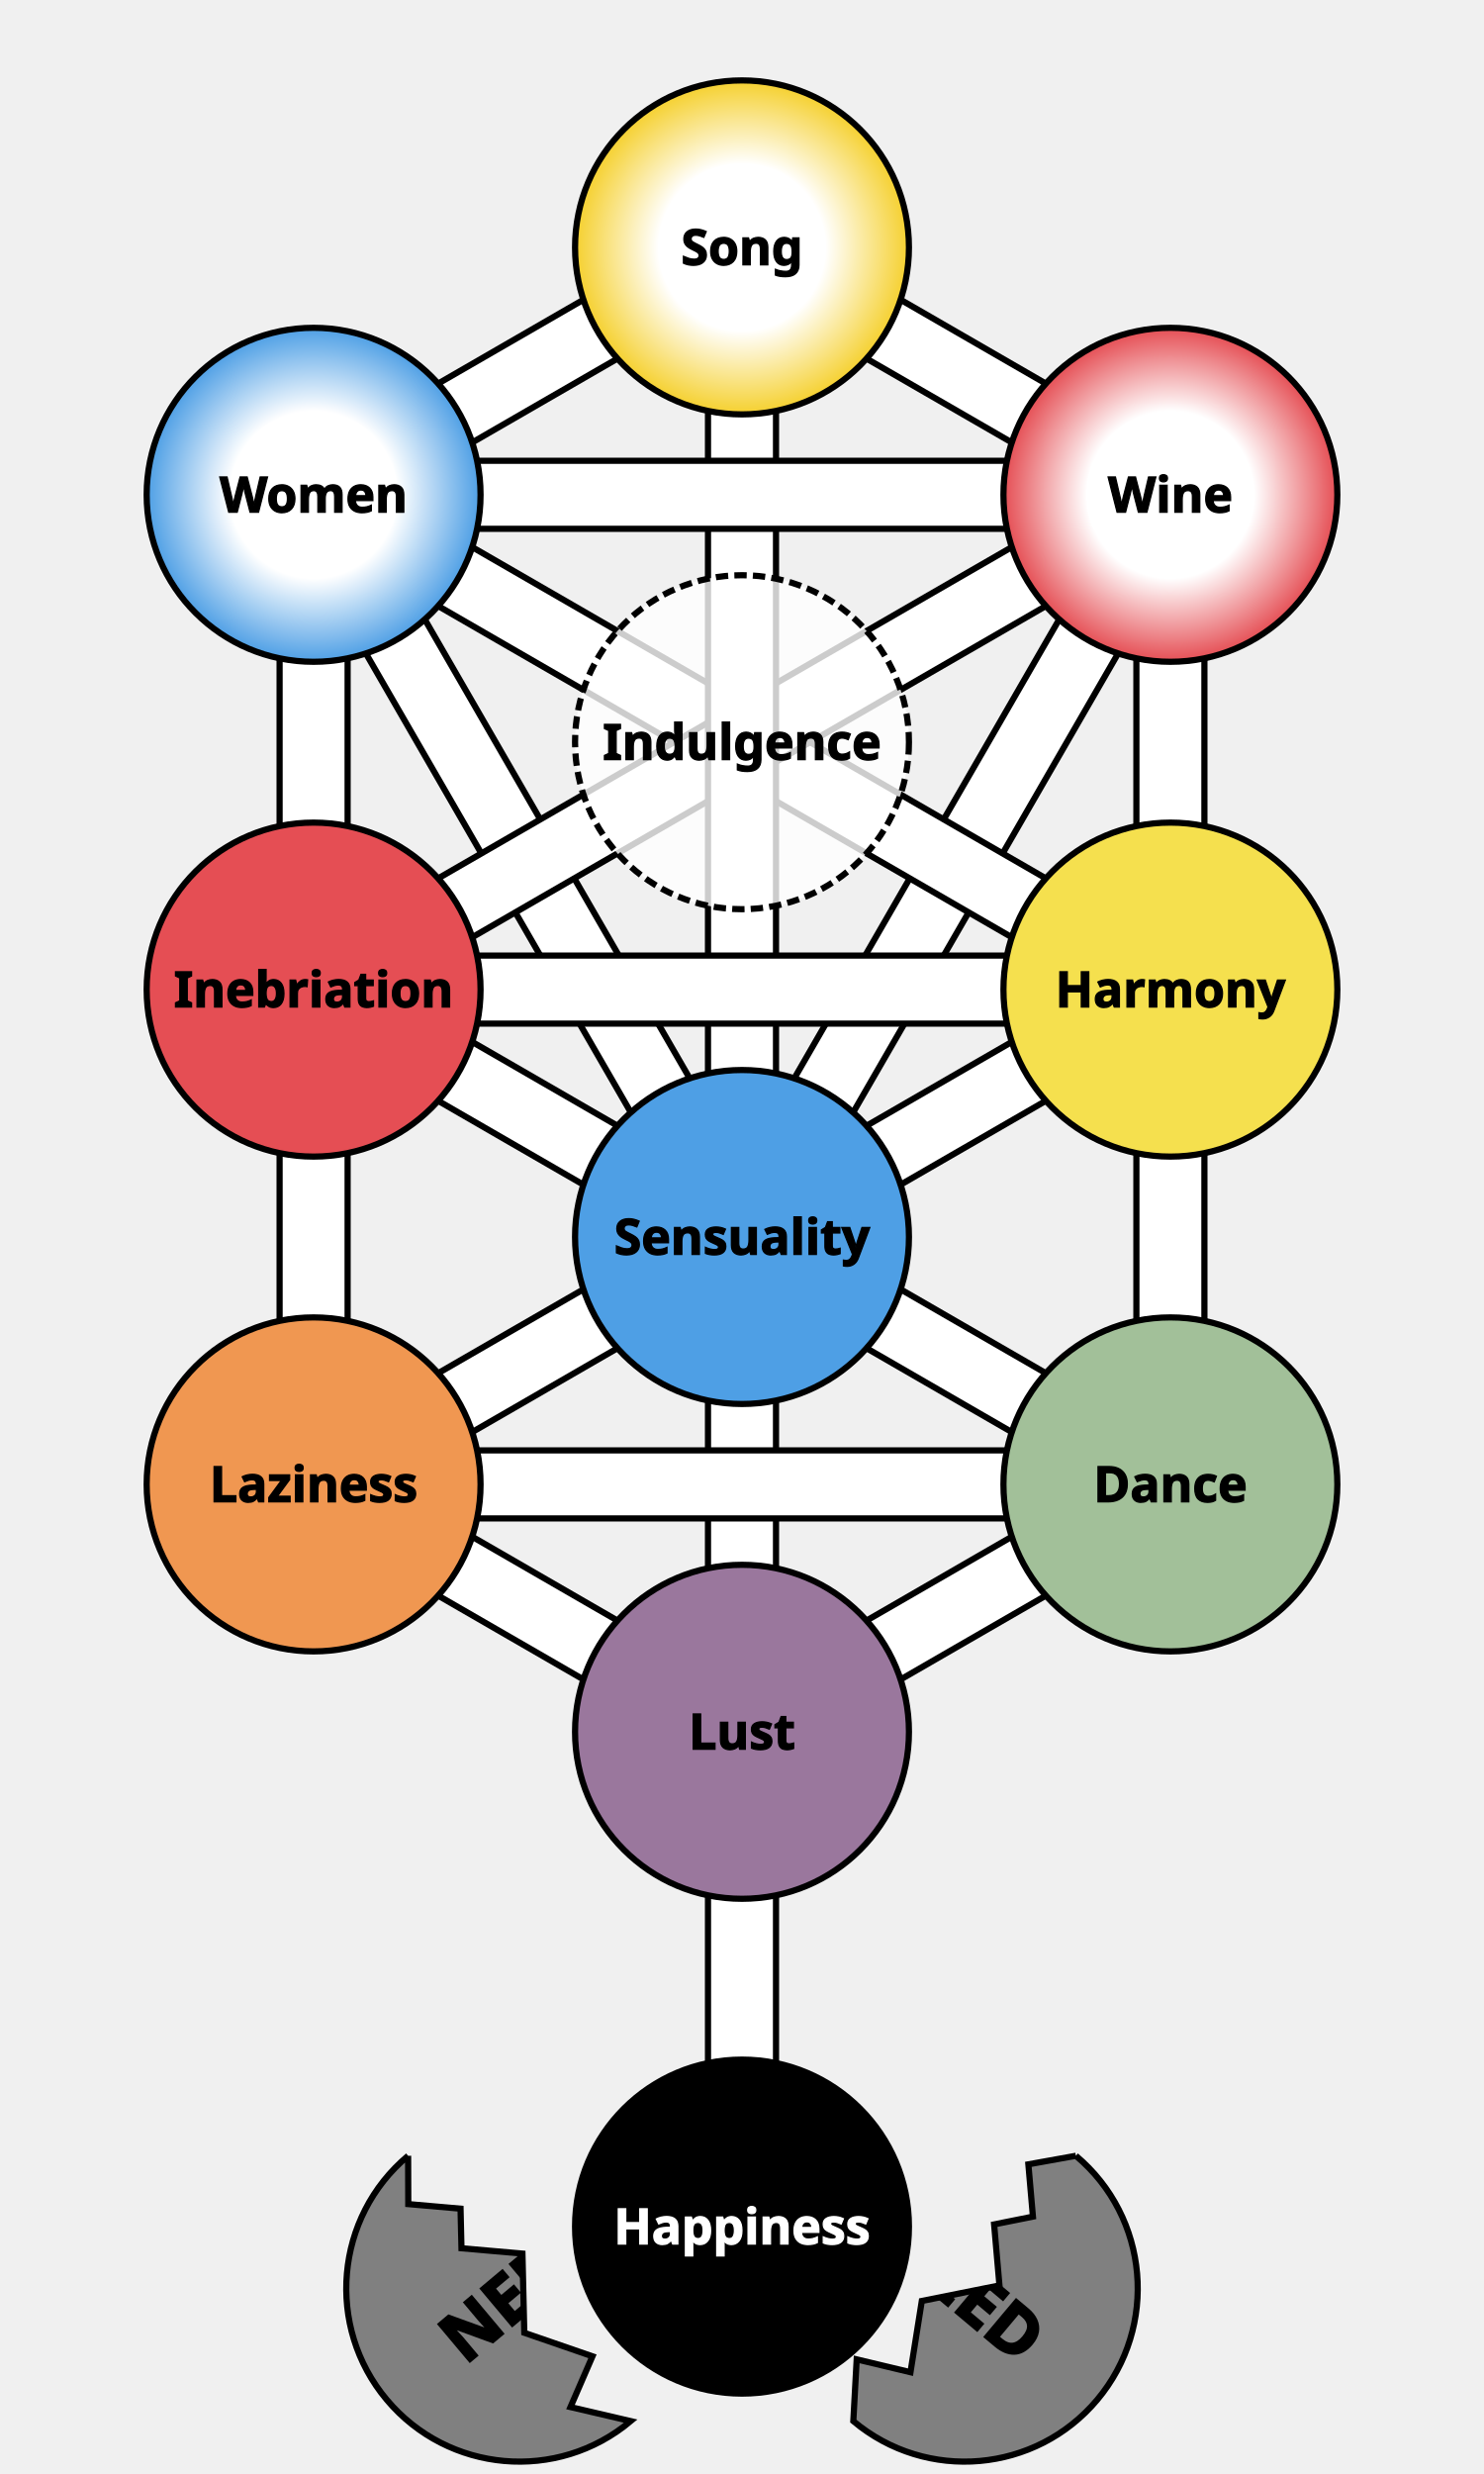
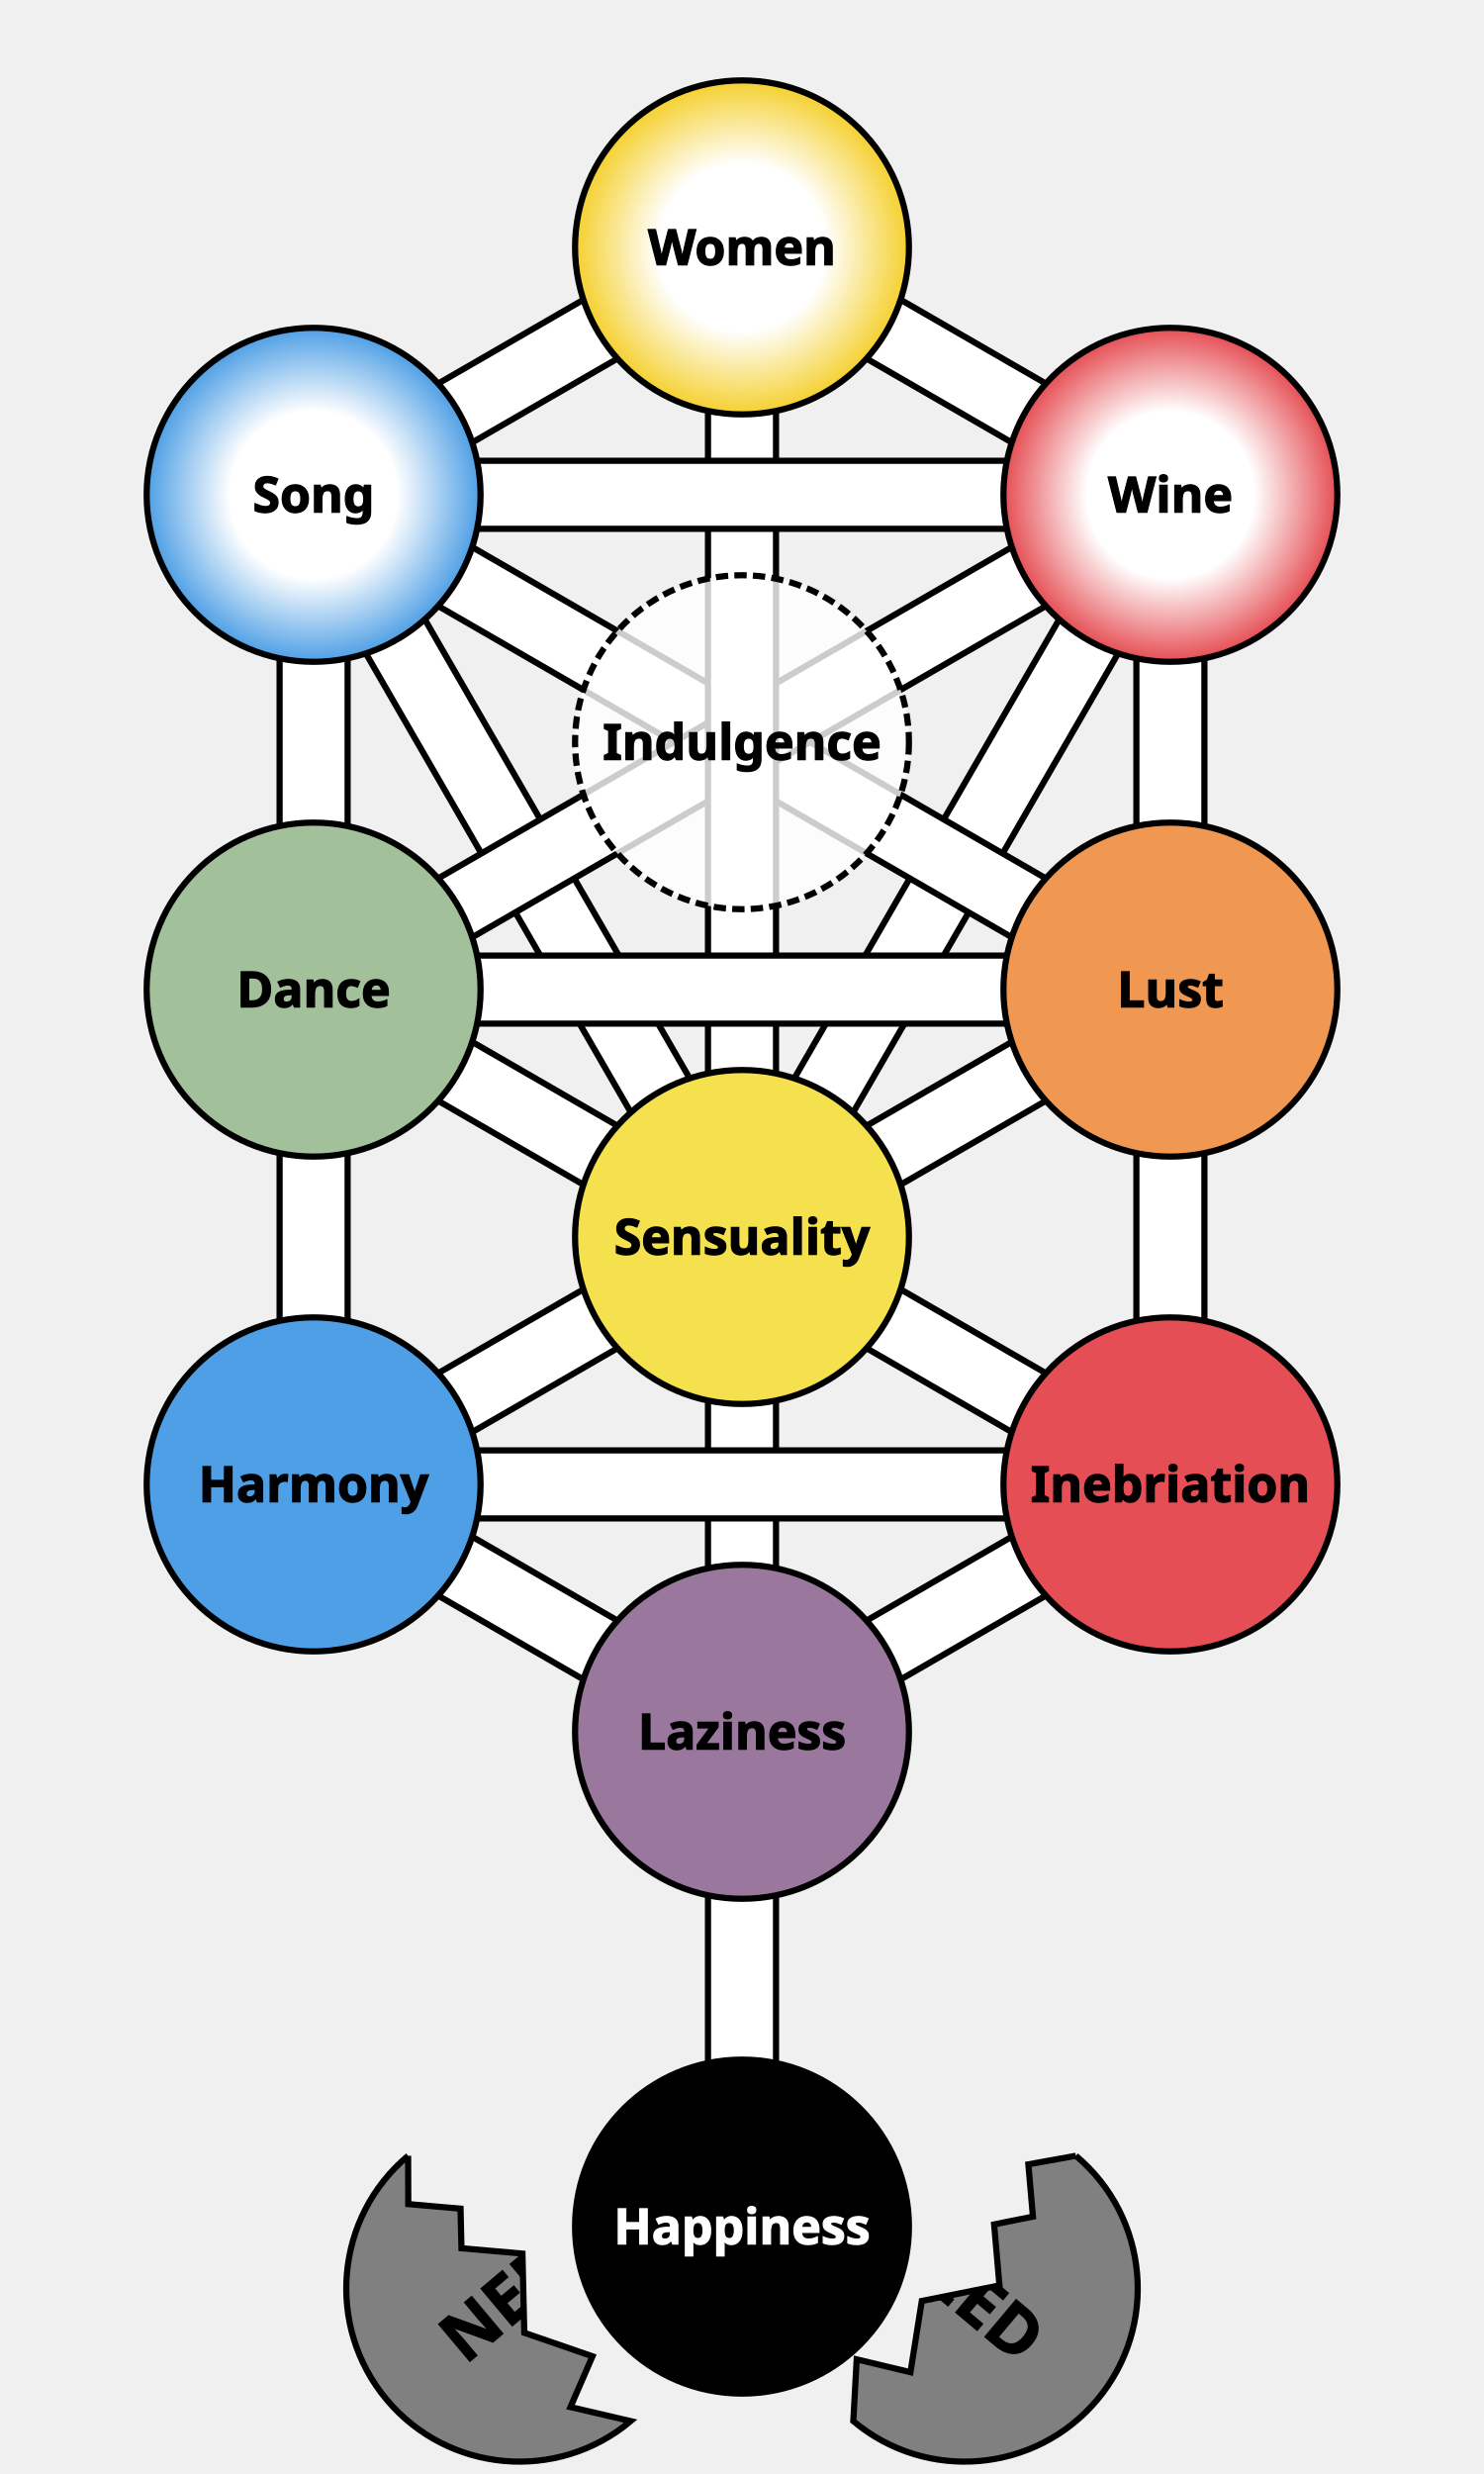
- <svg xmlns="http://www.w3.org/2000/svg" version="1.2" width="360" height="600" viewBox="-600 -1000 1200 2000" preserveAspectRatio="xMinYMin meet">
+ <svg xmlns="http://www.w3.org/2000/svg" xmlns:xlink="http://www.w3.org/1999/xlink" version="1.2" width="360" height="600" viewBox="-600 -1000 1200 2000" preserveAspectRatio="xMinYMin meet">
  <style type="text/css">

   g.midtext text {
      text-anchor: middle; 
      dominant-baseline: middle; 
   } 

</style>
  <defs>
    <circle id="sephira" r="135">
      </circle>
    <path id="path-2" fill="none" d="M0,-800 L346.41,-600" />
    <path id="path-4" fill="none" d="M346.41,-600 v400" />
    <path id="path-5" fill="none" d="M-346.41,-600 L0,-800" />
    <path id="path-6" fill="none" d="M-346.41,-200 L346.41,-600" />
    <path id="path-8" fill="none" d="M-346.41,-200 L346.41,-200" />
    <path id="path-9" fill="none" d="M0,0 L346.41,-200" />
    <path id="path-11" fill="none" d="M0,0 L346.41,-600" />
    <path id="path-12" fill="none" d="M-346.41,-600 L-346.41,-200" />
    <path id="path-14" fill="none" d="M0,-800 L0,0" />
    <path id="path-16" fill="none" d="M-346.41,200 L346.41,200" />
    <path id="path-17" fill="none" d="M0,0 L346.41,200" />
    <path id="path-18" fill="none" d="M346.41,-200 v400" />
    <path id="path-20" fill="none" d="M-346.41,200 L0,400" />
    <path id="path-21" fill="none" d="M-346.41,-200 v400" />
    <path id="path-22" fill="none" d="M0,400 L346.41,200" />
    <path id="path-24" fill="none" d="M-346.41,-600 L346.41,-600" />
    <path id="path-25" fill="none" d="M0,0 v400" />
    <path id="path-27" fill="none" d="M-346.41,200 L0,0" />
    <path id="path-28" fill="none" d="M-346.41,-600 L0,0" />
    <path id="path-29" fill="none" d="M-346.41,-200 L0,0" />
    <path id="path-31" fill="none" d="M-346.41,-600 L346.41,-200" />
    <path id="path-32" fill="none" d="M0,400 v400" />
    <radialGradient id="loveGrad">
      <stop offset="0%" stop-color="white" />
      <stop offset="50%" stop-color="white" />
      <stop offset="100%" stop-color="#f5d02e" />
    </radialGradient>
    <radialGradient id="courageGrad">
      <stop offset="0%" stop-color="white" />
      <stop offset="50%" stop-color="white" />
      <stop offset="100%" stop-color="#e54e54" />
    </radialGradient>
    <radialGradient id="truthGrad">
      <stop offset="0%" stop-color="white" />
      <stop offset="50%" stop-color="white" />
      <stop offset="100%" stop-color="#4e9fe5" />
    </radialGradient>
  </defs>
  <g>
-     <use href="#path-2" stroke="black" stroke-width="60" />
-     <use href="#path-2" stroke="white" stroke-width="50" />
-     <use href="#path-4" stroke="black" stroke-width="60" />
-     <use href="#path-4" stroke="white" stroke-width="50" />
-     <use href="#path-5" stroke="black" stroke-width="60" />
-     <use href="#path-5" stroke="white" stroke-width="50" />
-     <use href="#path-11" stroke="black" stroke-width="60" />
-     <use href="#path-11" stroke="white" stroke-width="50" />
-     <use href="#path-28" stroke="black" stroke-width="60" />
-     <use href="#path-28" stroke="white" stroke-width="50" />
-     <use href="#path-31" stroke="black" stroke-width="60" />
-     <use href="#path-31" stroke="white" stroke-width="50" />
-     <use href="#path-6" stroke="black" stroke-width="60" />
-     <use href="#path-6" stroke="white" stroke-width="50" />
-     <use href="#path-14" stroke="black" stroke-width="60" />
-     <use href="#path-14" stroke="white" stroke-width="50" />
-     <use href="#path-8" stroke="black" stroke-width="60" />
-     <use href="#path-8" stroke="white" stroke-width="50" />
-     <use href="#path-24" stroke="black" stroke-width="60" />
-     <use href="#path-24" stroke="white" stroke-width="50" />
-     <use href="#path-12" stroke="black" stroke-width="60" />
-     <use href="#path-12" stroke="white" stroke-width="50" />
-     <use href="#path-18" stroke="black" stroke-width="60" />
-     <use href="#path-18" stroke="white" stroke-width="50" />
-     <use href="#path-21" stroke="black" stroke-width="60" />
-     <use href="#path-21" stroke="white" stroke-width="50" />
-     <use href="#path-25" stroke="black" stroke-width="60" />
-     <use href="#path-25" stroke="white" stroke-width="50" />
-     <use href="#path-17" stroke="black" stroke-width="60" />
-     <use href="#path-17" stroke="white" stroke-width="50" />
-     <use href="#path-20" stroke="black" stroke-width="60" />
-     <use href="#path-20" stroke="white" stroke-width="50" />
-     <use href="#path-22" stroke="black" stroke-width="60" />
-     <use href="#path-22" stroke="white" stroke-width="50" />
-     <use href="#path-27" stroke="black" stroke-width="60" />
-     <use href="#path-27" stroke="white" stroke-width="50" />
-     <use href="#path-9" stroke="black" stroke-width="60" />
-     <use href="#path-9" stroke="white" stroke-width="50" />
-     <use href="#path-29" stroke="black" stroke-width="60" />
-     <use href="#path-29" stroke="white" stroke-width="50" />
-     <use href="#path-16" stroke="black" stroke-width="60" />
-     <use href="#path-16" stroke="white" stroke-width="50" />
-     <use href="#path-32" stroke="black" stroke-width="60" />
-     <use href="#path-32" stroke="white" stroke-width="50" />
+     <use xlink:href="#path-2" stroke="black" stroke-width="60" />
+     <use xlink:href="#path-2" stroke="white" stroke-width="50" />
+     <use xlink:href="#path-4" stroke="black" stroke-width="60" />
+     <use xlink:href="#path-4" stroke="white" stroke-width="50" />
+     <use xlink:href="#path-5" stroke="black" stroke-width="60" />
+     <use xlink:href="#path-5" stroke="white" stroke-width="50" />
+     <use xlink:href="#path-11" stroke="black" stroke-width="60" />
+     <use xlink:href="#path-11" stroke="white" stroke-width="50" />
+     <use xlink:href="#path-28" stroke="black" stroke-width="60" />
+     <use xlink:href="#path-28" stroke="white" stroke-width="50" />
+     <use xlink:href="#path-31" stroke="black" stroke-width="60" />
+     <use xlink:href="#path-31" stroke="white" stroke-width="50" />
+     <use xlink:href="#path-6" stroke="black" stroke-width="60" />
+     <use xlink:href="#path-6" stroke="white" stroke-width="50" />
+     <use xlink:href="#path-14" stroke="black" stroke-width="60" />
+     <use xlink:href="#path-14" stroke="white" stroke-width="50" />
+     <use xlink:href="#path-8" stroke="black" stroke-width="60" />
+     <use xlink:href="#path-8" stroke="white" stroke-width="50" />
+     <use xlink:href="#path-24" stroke="black" stroke-width="60" />
+     <use xlink:href="#path-24" stroke="white" stroke-width="50" />
+     <use xlink:href="#path-12" stroke="black" stroke-width="60" />
+     <use xlink:href="#path-12" stroke="white" stroke-width="50" />
+     <use xlink:href="#path-18" stroke="black" stroke-width="60" />
+     <use xlink:href="#path-18" stroke="white" stroke-width="50" />
+     <use xlink:href="#path-21" stroke="black" stroke-width="60" />
+     <use xlink:href="#path-21" stroke="white" stroke-width="50" />
+     <use xlink:href="#path-25" stroke="black" stroke-width="60" />
+     <use xlink:href="#path-25" stroke="white" stroke-width="50" />
+     <use xlink:href="#path-17" stroke="black" stroke-width="60" />
+     <use xlink:href="#path-17" stroke="white" stroke-width="50" />
+     <use xlink:href="#path-20" stroke="black" stroke-width="60" />
+     <use xlink:href="#path-20" stroke="white" stroke-width="50" />
+     <use xlink:href="#path-22" stroke="black" stroke-width="60" />
+     <use xlink:href="#path-22" stroke="white" stroke-width="50" />
+     <use xlink:href="#path-27" stroke="black" stroke-width="60" />
+     <use xlink:href="#path-27" stroke="white" stroke-width="50" />
+     <use xlink:href="#path-9" stroke="black" stroke-width="60" />
+     <use xlink:href="#path-9" stroke="white" stroke-width="50" />
+     <use xlink:href="#path-29" stroke="black" stroke-width="60" />
+     <use xlink:href="#path-29" stroke="white" stroke-width="50" />
+     <use xlink:href="#path-16" stroke="black" stroke-width="60" />
+     <use xlink:href="#path-16" stroke="white" stroke-width="50" />
+     <use xlink:href="#path-32" stroke="black" stroke-width="60" />
+     <use xlink:href="#path-32" stroke="white" stroke-width="50" />
  </g>
  <g stroke="black" stroke-width="5">
-     <use href="#sephira" fill="url(#loveGrad)" x="0" y="-800" />
-     <use href="#sephira" fill="url(#courageGrad)" x="346.41" y="-600" />
-     <use href="#sephira" fill="url(#truthGrad)" x="-346.41" y="-600" />
-     <use href="#sephira" x="0" y="-400" fill="white" fill-opacity="0.8" stroke-dasharray="10 5" />
-     <use href="#sephira" fill="#f5e04e" x="346.41" y="-200" />
-     <use href="#sephira" fill="#e54e54" x="-346.41" y="-200" />
-     <use href="#sephira" fill="#4e9fe5" x="0" y="0" />
-     <use href="#sephira" fill="#a2c099" x="346.41" y="200" />
-     <use href="#sephira" fill="#f09751" x="-346.41" y="200" />
-     <use href="#sephira" fill="#9a779d" x="0" y="400" />
-     <use href="#sephira" fill="black" x="0" y="800" />
+     <radialGradient id="loveGrad">
+       <stop offset="0%" stop-color="white" />
+       <stop offset="50%" stop-color="white" />
+       <stop offset="100%" stop-color="#f5d02e" />
+     </radialGradient>
+     <radialGradient id="courageGrad">
+       <stop offset="0%" stop-color="white" />
+       <stop offset="50%" stop-color="white" />
+       <stop offset="100%" stop-color="#e54e54" />
+     </radialGradient>
+     <radialGradient id="truthGrad">
+       <stop offset="0%" stop-color="white" />
+       <stop offset="50%" stop-color="white" />
+       <stop offset="100%" stop-color="#4e9fe5" />
+     </radialGradient>
+     <use xlink:href="#sephira" fill="url(#loveGrad)" x="0" y="-800" />
+     <use xlink:href="#sephira" fill="url(#courageGrad)" x="346.41" y="-600" />
+     <use xlink:href="#sephira" fill="url(#truthGrad)" x="-346.41" y="-600" />
+     <use xlink:href="#sephira" x="0" y="-400" fill="white" fill-opacity="0.8" stroke-dasharray="10 5" />
+     <use xlink:href="#sephira" fill="#f09751" x="346.41" y="-200" />
+     <use xlink:href="#sephira" fill="#a2c099" x="-346.41" y="-200" />
+     <use xlink:href="#sephira" fill="#f5e04e" x="0" y="0" />
+     <use xlink:href="#sephira" fill="#e54e54" x="346.41" y="200" />
+     <use xlink:href="#sephira" fill="#4e9fe5" x="-346.41" y="200" />
+     <use xlink:href="#sephira" fill="#9a779d" x="0" y="400" />
+     <use xlink:href="#sephira" fill="black" x="0" y="800" />
  </g>
  <g class="midtext" fill="black" stroke="black" stroke-width="1" font-size="40" font-family="verdana, sans-serif" font-weight="bold">
-     <text x="0" y="-800">Song</text>
+     <text x="0" y="-800">Women</text>
    <text x="346.41" y="-600">Wine</text>
-     <text x="-346.41" y="-600">Women</text>
-     <text x="346.41" y="-200">Harmony</text>
-     <text x="-346.41" y="-200">Inebriation</text>
+     <text x="-346.41" y="-600">Song</text>
+     <text x="346.41" y="-200">Lust</text>
+     <text x="-346.41" y="-200">Dance</text>
    <text x="0" y="0">Sensuality</text>
-     <text x="346.41" y="200">Dance</text>
-     <text x="-346.41" y="200">Laziness</text>
-     <text x="0" y="400">Lust</text>
+     <text x="346.41" y="200">Inebriation</text>
+     <text x="-346.41" y="200">Harmony</text>
+     <text x="0" y="400">Laziness</text>
    <text stroke="white" fill="white" x="0" y="800">Happiness</text>
    <text x="0" y="-400">Indulgence</text>
  </g>
  <defs>
-     <text id="prideText" fill="black" stroke="black" stroke-width="2" font-size="55" dominant-baseline="middle" text-anchor="middle" font-weight="bold" font-family="verdana, sans-serif">NEED</text>
+     <text id="prideText" fill="black" stroke="black" stroke-width="1" font-weight="bold" font-size="55" dominant-baseline="middle" text-anchor="middle" font-family="verdana, sans-serif">NEED</text>
    <path id="leftEggShape" d="M0 -140 A122 122, 0 0 0, 0 140        L -30 100, 10 80, -20 30, 20 -20,           -15 -55, 5 -80, -25 -110,          0 -140">
      </path>
    <clipPath id="leftEggClip">
-       <use href="#leftEggShape" />
+       <use xlink:href="#leftEggShape" />
    </clipPath>
    <g id="leftEgg">
-       <use href="#leftEggShape" fill="gray" stroke="black" stroke-width="5" />
-       <use href="#prideText" clip-path="url(#leftEggClip)" />
+       <use xlink:href="#leftEggShape" fill="gray" stroke="black" stroke-width="5" />
+       <use xlink:href="#prideText" clip-path="url(#leftEggClip)" />
    </g>
    <path id="rightEggShape" d="M0 -140 A122 122, 0 0 1, 0 140        L -30 100, 10 80, -20 30, 20 -20,           -15 -55, 5 -80, -25 -110,          0 -140">
      </path>
    <clipPath id="rightEggClip">
-       <use href="#rightEggShape" />
+       <use xlink:href="#rightEggShape" />
    </clipPath>
    <g id="rightEgg">
-       <use href="#rightEggShape" fill="gray" stroke="black" stroke-width="5" />
-       <use href="#prideText" clip-path="url(#rightEggClip)" />
+       <use xlink:href="#rightEggShape" fill="gray" stroke="black" stroke-width="5" />
+       <use xlink:href="#prideText" clip-path="url(#rightEggClip)" />
    </g>
  </defs>
  <g>
-     <use href="#leftEgg" transform="translate(-180,850) rotate(-40)" />
-     <use href="#rightEgg" transform="translate(180,850) rotate(40)" />
+     <use xlink:href="#leftEgg" transform="translate(-180,850) rotate(-40)" />
+     <use xlink:href="#rightEgg" transform="translate(180,850) rotate(40)" />
  </g>
</svg>
